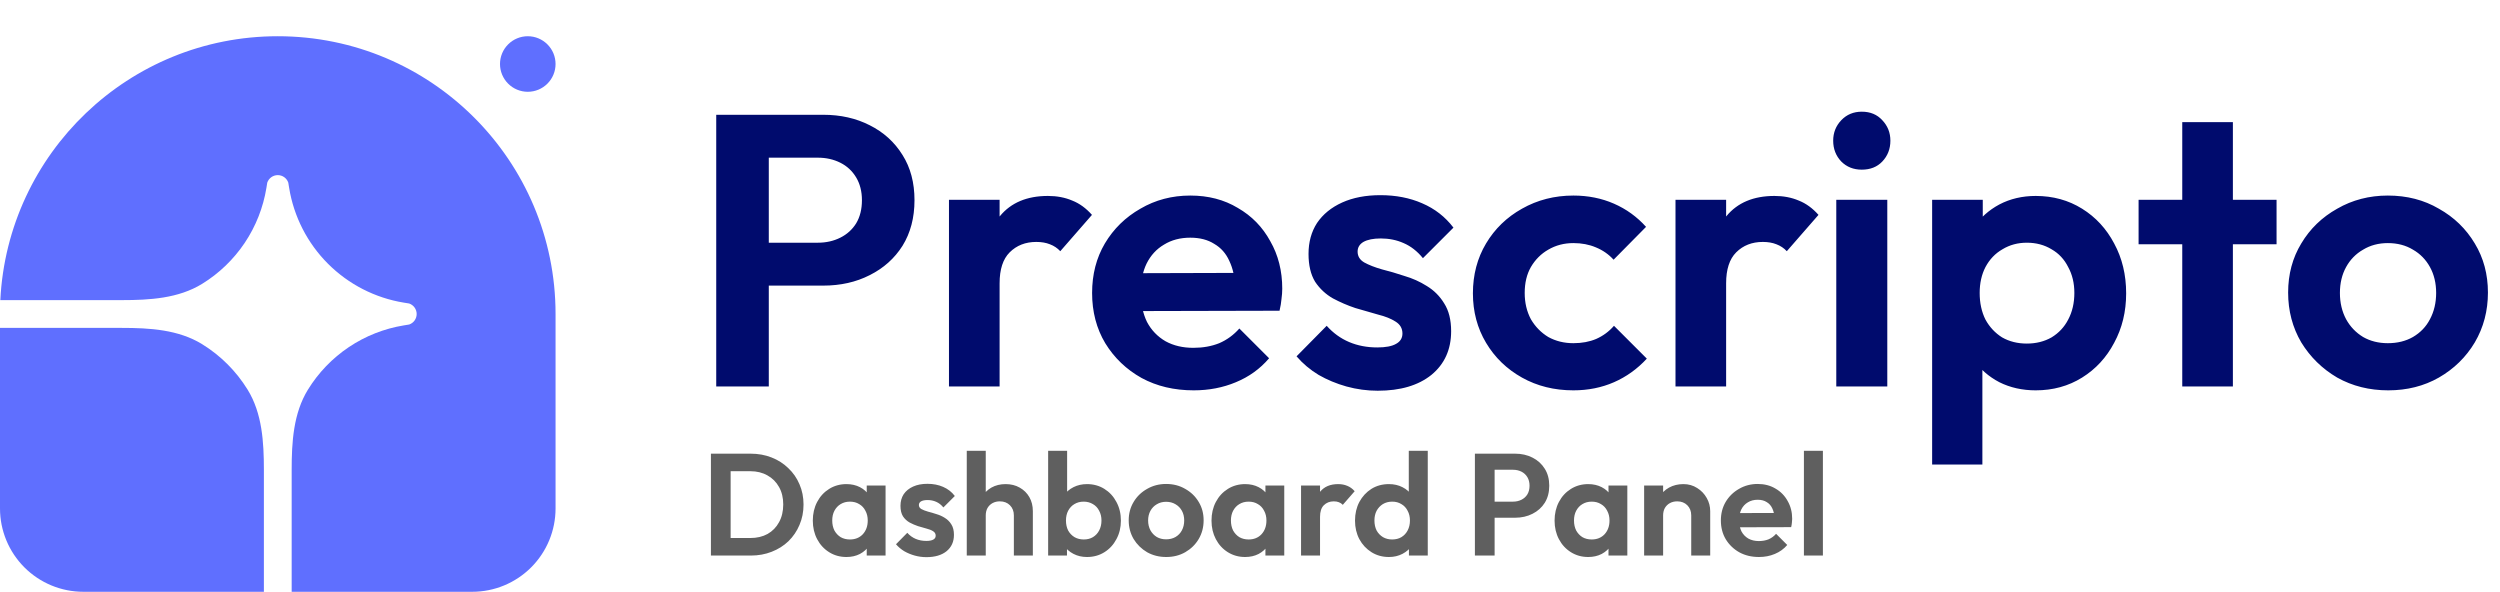
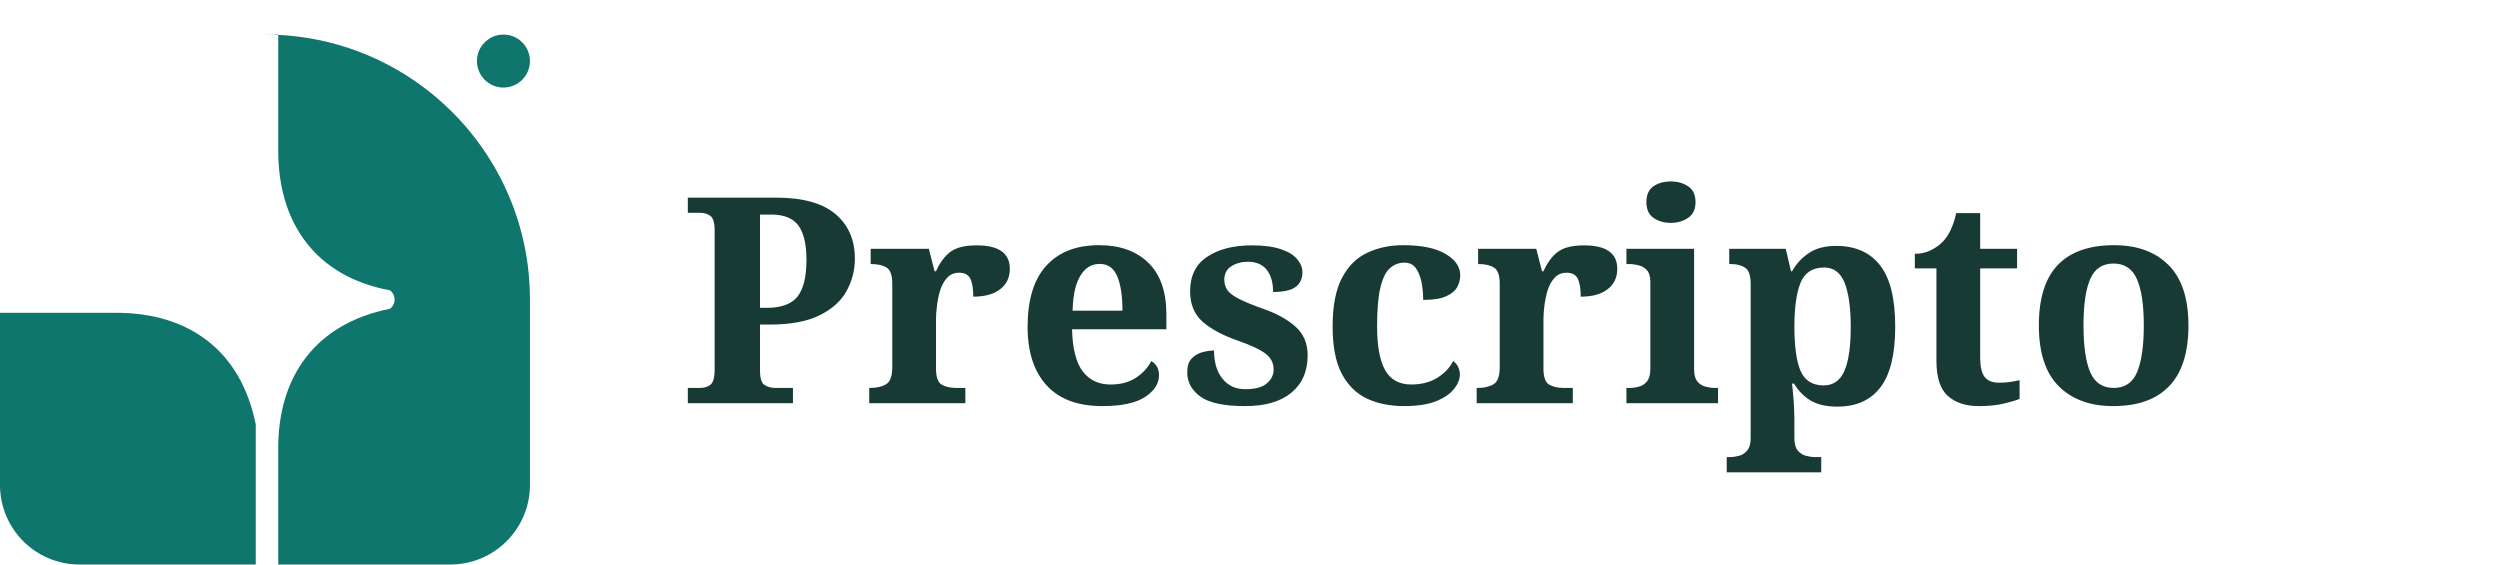
- <svg xmlns="http://www.w3.org/2000/svg" width="207" height="49" viewBox="0 0 207 49" fill="none">
-   <path d="M23 3C35.703 3 46 13.297 46 26V42.1C46 43.93 45.273 45.685 43.979 46.979C42.685 48.273 40.93 49 39.1 49H24.15V38.91C24.15 36.608 24.29 34.222 25.497 32.263C26.362 30.859 27.518 29.657 28.888 28.738C30.258 27.82 31.81 27.208 33.437 26.942L33.878 26.87C34.059 26.808 34.217 26.691 34.328 26.535C34.44 26.379 34.5 26.192 34.5 26C34.5 25.808 34.44 25.621 34.328 25.465C34.217 25.309 34.059 25.192 33.878 25.129L33.437 25.058C31.059 24.67 28.863 23.544 27.159 21.84C25.456 20.137 24.33 17.941 23.942 15.563L23.87 15.122C23.808 14.941 23.691 14.783 23.535 14.671C23.379 14.56 23.192 14.5 23 14.5C22.808 14.5 22.621 14.56 22.465 14.671C22.309 14.783 22.191 14.941 22.129 15.122L22.058 15.563C21.792 17.19 21.18 18.741 20.261 20.111C19.343 21.481 18.141 22.638 16.737 23.502C14.777 24.71 12.392 24.85 10.09 24.85H0.027C0.629 12.682 10.683 3 23 3Z" fill="#5F6FFF" />
-   <path d="M0 27.15H10.09C12.392 27.15 14.777 27.29 16.737 28.498C18.269 29.442 19.558 30.731 20.502 32.263C21.71 34.222 21.85 36.608 21.85 38.91V49H6.9C5.07 49 3.315 48.273 2.021 46.979C0.727 45.685 0 43.93 0 42.1L0 27.15ZM46 5.3C46 5.91 45.758 6.495 45.326 6.926C44.895 7.358 44.31 7.6 43.7 7.6C43.09 7.6 42.505 7.358 42.074 6.926C41.642 6.495 41.4 5.91 41.4 5.3C41.4 4.69 41.642 4.105 42.074 3.674C42.505 3.242 43.09 3 43.7 3C44.31 3 44.895 3.242 45.326 3.674C45.758 4.105 46 4.69 46 5.3Z" fill="#5F6FFF" />
-   <path d="M62.504 23.648V20.096H67.72C68.403 20.096 69.021 19.957 69.576 19.68C70.131 19.403 70.568 19.008 70.888 18.496C71.208 17.963 71.368 17.323 71.368 16.576C71.368 15.851 71.208 15.221 70.888 14.688C70.568 14.155 70.131 13.749 69.576 13.472C69.021 13.195 68.403 13.056 67.72 13.056H62.504V9.504H68.168C69.597 9.504 70.877 9.792 72.008 10.368C73.16 10.944 74.067 11.765 74.728 12.832C75.389 13.877 75.72 15.125 75.72 16.576C75.72 18.027 75.389 19.285 74.728 20.352C74.067 21.397 73.16 22.208 72.008 22.784C70.877 23.36 69.597 23.648 68.168 23.648H62.504ZM59.304 32V9.504H63.656V32H59.304ZM78.575 32V16.544H82.767V32H78.575ZM82.767 23.456L81.135 22.368C81.327 20.469 81.881 18.976 82.799 17.888C83.716 16.779 85.039 16.224 86.767 16.224C87.513 16.224 88.185 16.352 88.783 16.608C89.38 16.843 89.924 17.237 90.415 17.792L87.791 20.8C87.556 20.544 87.268 20.352 86.927 20.224C86.607 20.096 86.233 20.032 85.807 20.032C84.911 20.032 84.175 20.32 83.599 20.896C83.044 21.451 82.767 22.304 82.767 23.456ZM98.842 32.32C97.22 32.32 95.78 31.979 94.522 31.296C93.263 30.592 92.26 29.632 91.514 28.416C90.788 27.2 90.426 25.813 90.426 24.256C90.426 22.72 90.778 21.355 91.482 20.16C92.207 18.944 93.188 17.984 94.426 17.28C95.663 16.555 97.039 16.192 98.554 16.192C100.047 16.192 101.359 16.533 102.49 17.216C103.642 17.877 104.538 18.795 105.178 19.968C105.839 21.12 106.17 22.432 106.17 23.904C106.17 24.181 106.148 24.469 106.106 24.768C106.084 25.045 106.031 25.365 105.946 25.728L92.954 25.76V22.624L103.994 22.592L102.298 23.904C102.255 22.987 102.084 22.219 101.786 21.6C101.508 20.981 101.092 20.512 100.538 20.192C100.004 19.851 99.343 19.68 98.554 19.68C97.722 19.68 96.996 19.872 96.378 20.256C95.759 20.619 95.279 21.141 94.938 21.824C94.618 22.485 94.458 23.275 94.458 24.192C94.458 25.131 94.628 25.952 94.97 26.656C95.332 27.339 95.844 27.872 96.506 28.256C97.167 28.619 97.935 28.8 98.81 28.8C99.599 28.8 100.314 28.672 100.954 28.416C101.594 28.139 102.148 27.733 102.618 27.2L105.082 29.664C104.335 30.539 103.418 31.2 102.33 31.648C101.263 32.096 100.1 32.32 98.842 32.32ZM114.074 32.352C113.2 32.352 112.336 32.235 111.482 32C110.65 31.765 109.882 31.445 109.178 31.04C108.474 30.613 107.866 30.101 107.354 29.504L109.85 26.976C110.384 27.573 111.002 28.021 111.706 28.32C112.41 28.619 113.189 28.768 114.042 28.768C114.725 28.768 115.237 28.672 115.578 28.48C115.941 28.288 116.122 28 116.122 27.616C116.122 27.189 115.93 26.859 115.546 26.624C115.184 26.389 114.704 26.197 114.106 26.048C113.509 25.877 112.88 25.696 112.218 25.504C111.578 25.291 110.96 25.024 110.362 24.704C109.765 24.363 109.274 23.904 108.89 23.328C108.528 22.731 108.346 21.963 108.346 21.024C108.346 20.043 108.581 19.189 109.05 18.464C109.541 17.739 110.234 17.173 111.13 16.768C112.026 16.363 113.082 16.16 114.298 16.16C115.578 16.16 116.73 16.384 117.754 16.832C118.8 17.28 119.664 17.952 120.346 18.848L117.818 21.376C117.349 20.8 116.816 20.384 116.218 20.128C115.642 19.872 115.013 19.744 114.33 19.744C113.712 19.744 113.232 19.84 112.89 20.032C112.57 20.224 112.41 20.491 112.41 20.832C112.41 21.216 112.592 21.515 112.954 21.728C113.338 21.941 113.829 22.133 114.426 22.304C115.024 22.453 115.642 22.635 116.282 22.848C116.944 23.04 117.562 23.317 118.138 23.68C118.736 24.043 119.216 24.523 119.578 25.12C119.962 25.717 120.154 26.485 120.154 27.424C120.154 28.939 119.61 30.144 118.522 31.04C117.434 31.915 115.952 32.352 114.074 32.352ZM130.277 32.32C128.698 32.32 127.28 31.968 126.021 31.264C124.762 30.56 123.77 29.6 123.045 28.384C122.32 27.168 121.957 25.803 121.957 24.288C121.957 22.752 122.32 21.376 123.045 20.16C123.77 18.944 124.762 17.984 126.021 17.28C127.301 16.555 128.72 16.192 130.277 16.192C131.493 16.192 132.613 16.416 133.637 16.864C134.661 17.312 135.546 17.952 136.293 18.784L133.605 21.504C133.2 21.056 132.709 20.715 132.133 20.48C131.578 20.245 130.96 20.128 130.277 20.128C129.509 20.128 128.816 20.309 128.197 20.672C127.6 21.013 127.12 21.493 126.757 22.112C126.416 22.709 126.245 23.424 126.245 24.256C126.245 25.067 126.416 25.792 126.757 26.432C127.12 27.051 127.6 27.541 128.197 27.904C128.816 28.245 129.509 28.416 130.277 28.416C130.981 28.416 131.61 28.299 132.165 28.064C132.741 27.808 133.232 27.445 133.637 26.976L136.357 29.696C135.568 30.549 134.661 31.2 133.637 31.648C132.613 32.096 131.493 32.32 130.277 32.32ZM138.731 32V16.544H142.923V32H138.731ZM142.923 23.456L141.291 22.368C141.483 20.469 142.038 18.976 142.955 17.888C143.872 16.779 145.195 16.224 146.923 16.224C147.67 16.224 148.342 16.352 148.939 16.608C149.536 16.843 150.08 17.237 150.571 17.792L147.947 20.8C147.712 20.544 147.424 20.352 147.083 20.224C146.763 20.096 146.39 20.032 145.963 20.032C145.067 20.032 144.331 20.32 143.755 20.896C143.2 21.451 142.923 22.304 142.923 23.456ZM152.044 32V16.544H156.268V32H152.044ZM154.156 14.048C153.473 14.048 152.908 13.824 152.46 13.376C152.012 12.907 151.788 12.331 151.788 11.648C151.788 10.987 152.012 10.421 152.46 9.952C152.908 9.483 153.473 9.248 154.156 9.248C154.86 9.248 155.425 9.483 155.852 9.952C156.3 10.421 156.524 10.987 156.524 11.648C156.524 12.331 156.3 12.907 155.852 13.376C155.425 13.824 154.86 14.048 154.156 14.048ZM168.557 32.32C167.448 32.32 166.445 32.096 165.549 31.648C164.653 31.179 163.938 30.549 163.405 29.76C162.872 28.971 162.584 28.064 162.541 27.04V21.568C162.584 20.544 162.872 19.637 163.405 18.848C163.96 18.037 164.674 17.397 165.549 16.928C166.445 16.459 167.448 16.224 168.557 16.224C169.986 16.224 171.266 16.576 172.397 17.28C173.528 17.984 174.413 18.944 175.053 20.16C175.714 21.376 176.045 22.752 176.045 24.288C176.045 25.803 175.714 27.168 175.053 28.384C174.413 29.6 173.528 30.56 172.397 31.264C171.266 31.968 169.986 32.32 168.557 32.32ZM167.821 28.448C168.589 28.448 169.272 28.277 169.869 27.936C170.466 27.573 170.925 27.083 171.245 26.464C171.586 25.824 171.757 25.088 171.757 24.256C171.757 23.445 171.586 22.731 171.245 22.112C170.925 21.472 170.466 20.981 169.869 20.64C169.272 20.277 168.589 20.096 167.821 20.096C167.074 20.096 166.402 20.277 165.805 20.64C165.208 20.981 164.738 21.472 164.397 22.112C164.077 22.731 163.917 23.445 163.917 24.256C163.917 25.088 164.077 25.824 164.397 26.464C164.738 27.083 165.197 27.573 165.773 27.936C166.37 28.277 167.053 28.448 167.821 28.448ZM159.981 38.464V16.544H164.173V20.608L163.469 24.352L164.141 28.096V38.464H159.981ZM180.691 32V10.112H184.883V32H180.691ZM177.075 20.224V16.544H188.499V20.224H177.075ZM197.745 32.32C196.188 32.32 194.78 31.968 193.521 31.264C192.284 30.539 191.292 29.568 190.545 28.352C189.82 27.115 189.457 25.739 189.457 24.224C189.457 22.709 189.82 21.355 190.545 20.16C191.27 18.944 192.262 17.984 193.521 17.28C194.78 16.555 196.177 16.192 197.713 16.192C199.292 16.192 200.7 16.555 201.937 17.28C203.196 17.984 204.188 18.944 204.913 20.16C205.638 21.355 206.001 22.709 206.001 24.224C206.001 25.739 205.638 27.115 204.913 28.352C204.188 29.568 203.196 30.539 201.937 31.264C200.7 31.968 199.302 32.32 197.745 32.32ZM197.713 28.416C198.502 28.416 199.196 28.245 199.793 27.904C200.412 27.541 200.881 27.051 201.201 26.432C201.542 25.792 201.713 25.067 201.713 24.256C201.713 23.445 201.542 22.731 201.201 22.112C200.86 21.493 200.39 21.013 199.793 20.672C199.196 20.309 198.502 20.128 197.713 20.128C196.945 20.128 196.262 20.309 195.665 20.672C195.068 21.013 194.598 21.493 194.257 22.112C193.916 22.731 193.745 23.445 193.745 24.256C193.745 25.067 193.916 25.792 194.257 26.432C194.598 27.051 195.068 27.541 195.665 27.904C196.262 28.245 196.945 28.416 197.713 28.416Z" fill="#000B6D" />
-   <path d="M59.98 46V44.548H62.128C62.672 44.548 63.148 44.436 63.556 44.212C63.964 43.98 64.28 43.656 64.504 43.24C64.736 42.824 64.852 42.332 64.852 41.764C64.852 41.212 64.736 40.732 64.504 40.324C64.272 39.908 63.952 39.588 63.544 39.364C63.136 39.132 62.664 39.016 62.128 39.016H59.944V37.564H62.152C62.776 37.564 63.352 37.668 63.88 37.876C64.416 38.084 64.88 38.38 65.272 38.764C65.672 39.14 65.98 39.584 66.196 40.096C66.42 40.608 66.532 41.168 66.532 41.776C66.532 42.384 66.42 42.948 66.196 43.468C65.98 43.98 65.676 44.428 65.284 44.812C64.892 45.188 64.428 45.48 63.892 45.688C63.364 45.896 62.792 46 62.176 46H59.98ZM58.864 46V37.564H60.496V46H58.864ZM70.085 46.12C69.557 46.12 69.081 45.988 68.657 45.724C68.233 45.46 67.901 45.1 67.661 44.644C67.421 44.188 67.301 43.676 67.301 43.108C67.301 42.532 67.421 42.016 67.661 41.56C67.901 41.104 68.233 40.744 68.657 40.48C69.081 40.216 69.557 40.084 70.085 40.084C70.501 40.084 70.873 40.168 71.201 40.336C71.529 40.504 71.789 40.74 71.981 41.044C72.181 41.34 72.289 41.676 72.305 42.052V44.14C72.289 44.524 72.181 44.864 71.981 45.16C71.789 45.456 71.529 45.692 71.201 45.868C70.873 46.036 70.501 46.12 70.085 46.12ZM70.373 44.668C70.813 44.668 71.169 44.524 71.441 44.236C71.713 43.94 71.849 43.56 71.849 43.096C71.849 42.792 71.785 42.524 71.657 42.292C71.537 42.052 71.365 41.868 71.141 41.74C70.925 41.604 70.669 41.536 70.373 41.536C70.085 41.536 69.829 41.604 69.605 41.74C69.389 41.868 69.217 42.052 69.089 42.292C68.969 42.524 68.909 42.792 68.909 43.096C68.909 43.408 68.969 43.684 69.089 43.924C69.217 44.156 69.389 44.34 69.605 44.476C69.829 44.604 70.085 44.668 70.373 44.668ZM71.765 46V44.44L72.017 43.024L71.765 41.632V40.204H73.325V46H71.765ZM76.707 46.132C76.379 46.132 76.055 46.088 75.736 46C75.424 45.912 75.135 45.792 74.871 45.64C74.608 45.48 74.379 45.288 74.188 45.064L75.124 44.116C75.323 44.34 75.555 44.508 75.82 44.62C76.084 44.732 76.376 44.788 76.695 44.788C76.951 44.788 77.144 44.752 77.272 44.68C77.407 44.608 77.475 44.5 77.475 44.356C77.475 44.196 77.403 44.072 77.26 43.984C77.124 43.896 76.944 43.824 76.719 43.768C76.496 43.704 76.26 43.636 76.011 43.564C75.772 43.484 75.54 43.384 75.316 43.264C75.091 43.136 74.907 42.964 74.763 42.748C74.627 42.524 74.559 42.236 74.559 41.884C74.559 41.516 74.647 41.196 74.823 40.924C75.007 40.652 75.267 40.44 75.603 40.288C75.939 40.136 76.335 40.06 76.791 40.06C77.272 40.06 77.704 40.144 78.088 40.312C78.48 40.48 78.803 40.732 79.059 41.068L78.112 42.016C77.936 41.8 77.736 41.644 77.511 41.548C77.296 41.452 77.059 41.404 76.803 41.404C76.572 41.404 76.391 41.44 76.263 41.512C76.144 41.584 76.084 41.684 76.084 41.812C76.084 41.956 76.151 42.068 76.287 42.148C76.431 42.228 76.615 42.3 76.84 42.364C77.064 42.42 77.296 42.488 77.535 42.568C77.784 42.64 78.016 42.744 78.231 42.88C78.456 43.016 78.635 43.196 78.772 43.42C78.915 43.644 78.987 43.932 78.987 44.284C78.987 44.852 78.784 45.304 78.376 45.64C77.968 45.968 77.412 46.132 76.707 46.132ZM83.948 46V42.676C83.948 42.332 83.84 42.052 83.624 41.836C83.408 41.62 83.128 41.512 82.784 41.512C82.56 41.512 82.36 41.56 82.184 41.656C82.008 41.752 81.868 41.888 81.764 42.064C81.668 42.24 81.62 42.444 81.62 42.676L81.008 42.364C81.008 41.908 81.104 41.512 81.296 41.176C81.488 40.832 81.752 40.564 82.088 40.372C82.432 40.18 82.824 40.084 83.264 40.084C83.704 40.084 84.092 40.18 84.428 40.372C84.772 40.564 85.04 40.828 85.232 41.164C85.424 41.5 85.52 41.888 85.52 42.328V46H83.948ZM80.048 46V37.324H81.62V46H80.048ZM90.002 46.12C89.586 46.12 89.21 46.032 88.874 45.856C88.538 45.68 88.27 45.44 88.07 45.136C87.87 44.832 87.762 44.492 87.746 44.116V42.052C87.762 41.676 87.87 41.34 88.07 41.044C88.278 40.74 88.55 40.504 88.886 40.336C89.222 40.168 89.594 40.084 90.002 40.084C90.538 40.084 91.018 40.216 91.442 40.48C91.866 40.744 92.198 41.104 92.438 41.56C92.686 42.016 92.81 42.532 92.81 43.108C92.81 43.676 92.686 44.188 92.438 44.644C92.198 45.1 91.866 45.46 91.442 45.724C91.018 45.988 90.538 46.12 90.002 46.12ZM89.738 44.668C90.026 44.668 90.278 44.604 90.494 44.476C90.718 44.34 90.89 44.156 91.01 43.924C91.138 43.684 91.202 43.408 91.202 43.096C91.202 42.792 91.138 42.524 91.01 42.292C90.89 42.052 90.718 41.868 90.494 41.74C90.27 41.604 90.014 41.536 89.726 41.536C89.438 41.536 89.182 41.604 88.958 41.74C88.742 41.868 88.57 42.052 88.442 42.292C88.322 42.524 88.262 42.792 88.262 43.096C88.262 43.408 88.322 43.684 88.442 43.924C88.57 44.156 88.746 44.34 88.97 44.476C89.194 44.604 89.45 44.668 89.738 44.668ZM86.786 46V37.324H88.358V41.632L88.094 43.024L88.346 44.44V46H86.786ZM96.564 46.12C95.981 46.12 95.453 45.988 94.981 45.724C94.516 45.452 94.144 45.088 93.865 44.632C93.593 44.168 93.457 43.652 93.457 43.084C93.457 42.516 93.593 42.008 93.865 41.56C94.136 41.104 94.508 40.744 94.981 40.48C95.453 40.208 95.977 40.072 96.552 40.072C97.144 40.072 97.672 40.208 98.136 40.48C98.609 40.744 98.981 41.104 99.252 41.56C99.525 42.008 99.66 42.516 99.66 43.084C99.66 43.652 99.525 44.168 99.252 44.632C98.981 45.088 98.609 45.452 98.136 45.724C97.672 45.988 97.148 46.12 96.564 46.12ZM96.552 44.656C96.849 44.656 97.109 44.592 97.332 44.464C97.564 44.328 97.74 44.144 97.861 43.912C97.989 43.672 98.052 43.4 98.052 43.096C98.052 42.792 97.989 42.524 97.861 42.292C97.733 42.06 97.556 41.88 97.332 41.752C97.109 41.616 96.849 41.548 96.552 41.548C96.264 41.548 96.008 41.616 95.784 41.752C95.561 41.88 95.385 42.06 95.257 42.292C95.129 42.524 95.064 42.792 95.064 43.096C95.064 43.4 95.129 43.672 95.257 43.912C95.385 44.144 95.561 44.328 95.784 44.464C96.008 44.592 96.264 44.656 96.552 44.656ZM103.097 46.12C102.569 46.12 102.093 45.988 101.669 45.724C101.245 45.46 100.913 45.1 100.673 44.644C100.433 44.188 100.313 43.676 100.313 43.108C100.313 42.532 100.433 42.016 100.673 41.56C100.913 41.104 101.245 40.744 101.669 40.48C102.093 40.216 102.569 40.084 103.097 40.084C103.513 40.084 103.885 40.168 104.213 40.336C104.541 40.504 104.801 40.74 104.993 41.044C105.193 41.34 105.301 41.676 105.317 42.052V44.14C105.301 44.524 105.193 44.864 104.993 45.16C104.801 45.456 104.541 45.692 104.213 45.868C103.885 46.036 103.513 46.12 103.097 46.12ZM103.385 44.668C103.825 44.668 104.181 44.524 104.453 44.236C104.725 43.94 104.861 43.56 104.861 43.096C104.861 42.792 104.797 42.524 104.669 42.292C104.549 42.052 104.377 41.868 104.153 41.74C103.937 41.604 103.681 41.536 103.385 41.536C103.097 41.536 102.841 41.604 102.617 41.74C102.401 41.868 102.229 42.052 102.101 42.292C101.981 42.524 101.921 42.792 101.921 43.096C101.921 43.408 101.981 43.684 102.101 43.924C102.229 44.156 102.401 44.34 102.617 44.476C102.841 44.604 103.097 44.668 103.385 44.668ZM104.777 46V44.44L105.029 43.024L104.777 41.632V40.204H106.337V46H104.777ZM107.727 46V40.204H109.299V46H107.727ZM109.299 42.796L108.687 42.388C108.759 41.676 108.967 41.116 109.311 40.708C109.655 40.292 110.151 40.084 110.799 40.084C111.079 40.084 111.331 40.132 111.555 40.228C111.779 40.316 111.983 40.464 112.167 40.672L111.183 41.8C111.095 41.704 110.987 41.632 110.859 41.584C110.739 41.536 110.599 41.512 110.439 41.512C110.103 41.512 109.827 41.62 109.611 41.836C109.403 42.044 109.299 42.364 109.299 42.796ZM115.003 46.12C114.467 46.12 113.987 45.988 113.563 45.724C113.139 45.46 112.803 45.1 112.555 44.644C112.315 44.188 112.195 43.676 112.195 43.108C112.195 42.532 112.315 42.016 112.555 41.56C112.803 41.104 113.135 40.744 113.551 40.48C113.975 40.216 114.459 40.084 115.003 40.084C115.419 40.084 115.791 40.168 116.119 40.336C116.455 40.504 116.723 40.74 116.923 41.044C117.131 41.34 117.243 41.676 117.259 42.052V44.116C117.243 44.492 117.135 44.832 116.935 45.136C116.735 45.44 116.467 45.68 116.131 45.856C115.795 46.032 115.419 46.12 115.003 46.12ZM115.267 44.668C115.563 44.668 115.819 44.604 116.035 44.476C116.259 44.34 116.431 44.156 116.551 43.924C116.679 43.684 116.743 43.408 116.743 43.096C116.743 42.792 116.679 42.524 116.551 42.292C116.431 42.052 116.259 41.868 116.035 41.74C115.819 41.604 115.567 41.536 115.279 41.536C114.983 41.536 114.723 41.604 114.499 41.74C114.283 41.876 114.111 42.06 113.983 42.292C113.863 42.524 113.803 42.792 113.803 43.096C113.803 43.408 113.863 43.684 113.983 43.924C114.111 44.156 114.287 44.34 114.511 44.476C114.735 44.604 114.987 44.668 115.267 44.668ZM118.219 46H116.659V44.44L116.911 43.024L116.647 41.632V37.324H118.219V46ZM123.322 42.868V41.536H125.278C125.534 41.536 125.766 41.484 125.974 41.38C126.182 41.276 126.346 41.128 126.466 40.936C126.586 40.736 126.646 40.496 126.646 40.216C126.646 39.944 126.586 39.708 126.466 39.508C126.346 39.308 126.182 39.156 125.974 39.052C125.766 38.948 125.534 38.896 125.278 38.896H123.322V37.564H125.446C125.982 37.564 126.462 37.672 126.886 37.888C127.318 38.104 127.658 38.412 127.906 38.812C128.154 39.204 128.278 39.672 128.278 40.216C128.278 40.76 128.154 41.232 127.906 41.632C127.658 42.024 127.318 42.328 126.886 42.544C126.462 42.76 125.982 42.868 125.446 42.868H123.322ZM122.122 46V37.564H123.754V46H122.122ZM131.503 46.12C130.975 46.12 130.499 45.988 130.075 45.724C129.651 45.46 129.319 45.1 129.079 44.644C128.839 44.188 128.719 43.676 128.719 43.108C128.719 42.532 128.839 42.016 129.079 41.56C129.319 41.104 129.651 40.744 130.075 40.48C130.499 40.216 130.975 40.084 131.503 40.084C131.919 40.084 132.291 40.168 132.619 40.336C132.947 40.504 133.207 40.74 133.399 41.044C133.599 41.34 133.707 41.676 133.723 42.052V44.14C133.707 44.524 133.599 44.864 133.399 45.16C133.207 45.456 132.947 45.692 132.619 45.868C132.291 46.036 131.919 46.12 131.503 46.12ZM131.791 44.668C132.231 44.668 132.587 44.524 132.859 44.236C133.131 43.94 133.267 43.56 133.267 43.096C133.267 42.792 133.203 42.524 133.075 42.292C132.955 42.052 132.783 41.868 132.559 41.74C132.343 41.604 132.087 41.536 131.791 41.536C131.503 41.536 131.247 41.604 131.023 41.74C130.807 41.868 130.635 42.052 130.507 42.292C130.387 42.524 130.327 42.792 130.327 43.096C130.327 43.408 130.387 43.684 130.507 43.924C130.635 44.156 130.807 44.34 131.023 44.476C131.247 44.604 131.503 44.668 131.791 44.668ZM133.183 46V44.44L133.435 43.024L133.183 41.632V40.204H134.743V46H133.183ZM140.034 46V42.676C140.034 42.332 139.926 42.052 139.71 41.836C139.494 41.62 139.214 41.512 138.87 41.512C138.646 41.512 138.446 41.56 138.27 41.656C138.094 41.752 137.954 41.888 137.85 42.064C137.754 42.24 137.706 42.444 137.706 42.676L137.094 42.364C137.094 41.908 137.19 41.512 137.382 41.176C137.582 40.832 137.854 40.564 138.198 40.372C138.55 40.18 138.946 40.084 139.386 40.084C139.81 40.084 140.19 40.192 140.526 40.408C140.862 40.616 141.126 40.892 141.318 41.236C141.51 41.572 141.605 41.936 141.605 42.328V46H140.034ZM136.134 46V40.204H137.706V46H136.134ZM145.644 46.12C145.036 46.12 144.496 45.992 144.024 45.736C143.552 45.472 143.176 45.112 142.896 44.656C142.624 44.2 142.488 43.68 142.488 43.096C142.488 42.52 142.62 42.008 142.884 41.56C143.156 41.104 143.524 40.744 143.988 40.48C144.452 40.208 144.968 40.072 145.536 40.072C146.096 40.072 146.588 40.2 147.012 40.456C147.444 40.704 147.78 41.048 148.02 41.488C148.268 41.92 148.392 42.412 148.392 42.964C148.392 43.068 148.384 43.176 148.368 43.288C148.36 43.392 148.34 43.512 148.308 43.648L143.436 43.66V42.484L147.576 42.472L146.94 42.964C146.924 42.62 146.86 42.332 146.748 42.1C146.644 41.868 146.488 41.692 146.28 41.572C146.08 41.444 145.832 41.38 145.536 41.38C145.224 41.38 144.952 41.452 144.72 41.596C144.488 41.732 144.308 41.928 144.18 42.184C144.06 42.432 144 42.728 144 43.072C144 43.424 144.064 43.732 144.192 43.996C144.328 44.252 144.52 44.452 144.768 44.596C145.016 44.732 145.304 44.8 145.632 44.8C145.928 44.8 146.196 44.752 146.436 44.656C146.676 44.552 146.884 44.4 147.06 44.2L147.984 45.124C147.704 45.452 147.36 45.7 146.952 45.868C146.552 46.036 146.116 46.12 145.644 46.12ZM149.364 46V37.324H150.936V46H149.364Z" fill="#5F5F5F" />
+ <svg xmlns="http://www.w3.org/2000/svg" width="217" height="49" viewBox="0 0 217 49" fill="none">
+   <path d="M23 3C35.7 3 46 13.3 46 26v16.1c0 3.8-3.1 6.9-6.9 6.9H24.15V38.9c0-6.2 3.2-10.8 9.7-12.1a1 1 0 0 0 0-1.6c-6.5-1.2-9.7-5.9-9.7-12.1V3H23Z" fill="#0F766E" />
+   <path d="M0 27.15h10.1c6.2 0 10.8 3.2 12.1 9.7V49H6.9A6.9 6.9 0 0 1 0 42.1V27.15Z" fill="#0F766E" />
+   <circle cx="43.7" cy="5.3" r="2.3" fill="#0F766E" />
+   <text x="59" y="35" fill="#183A34" font-family="Cormorant Garamond, serif" font-size="25" font-weight="700">Prescripto</text>
</svg>
